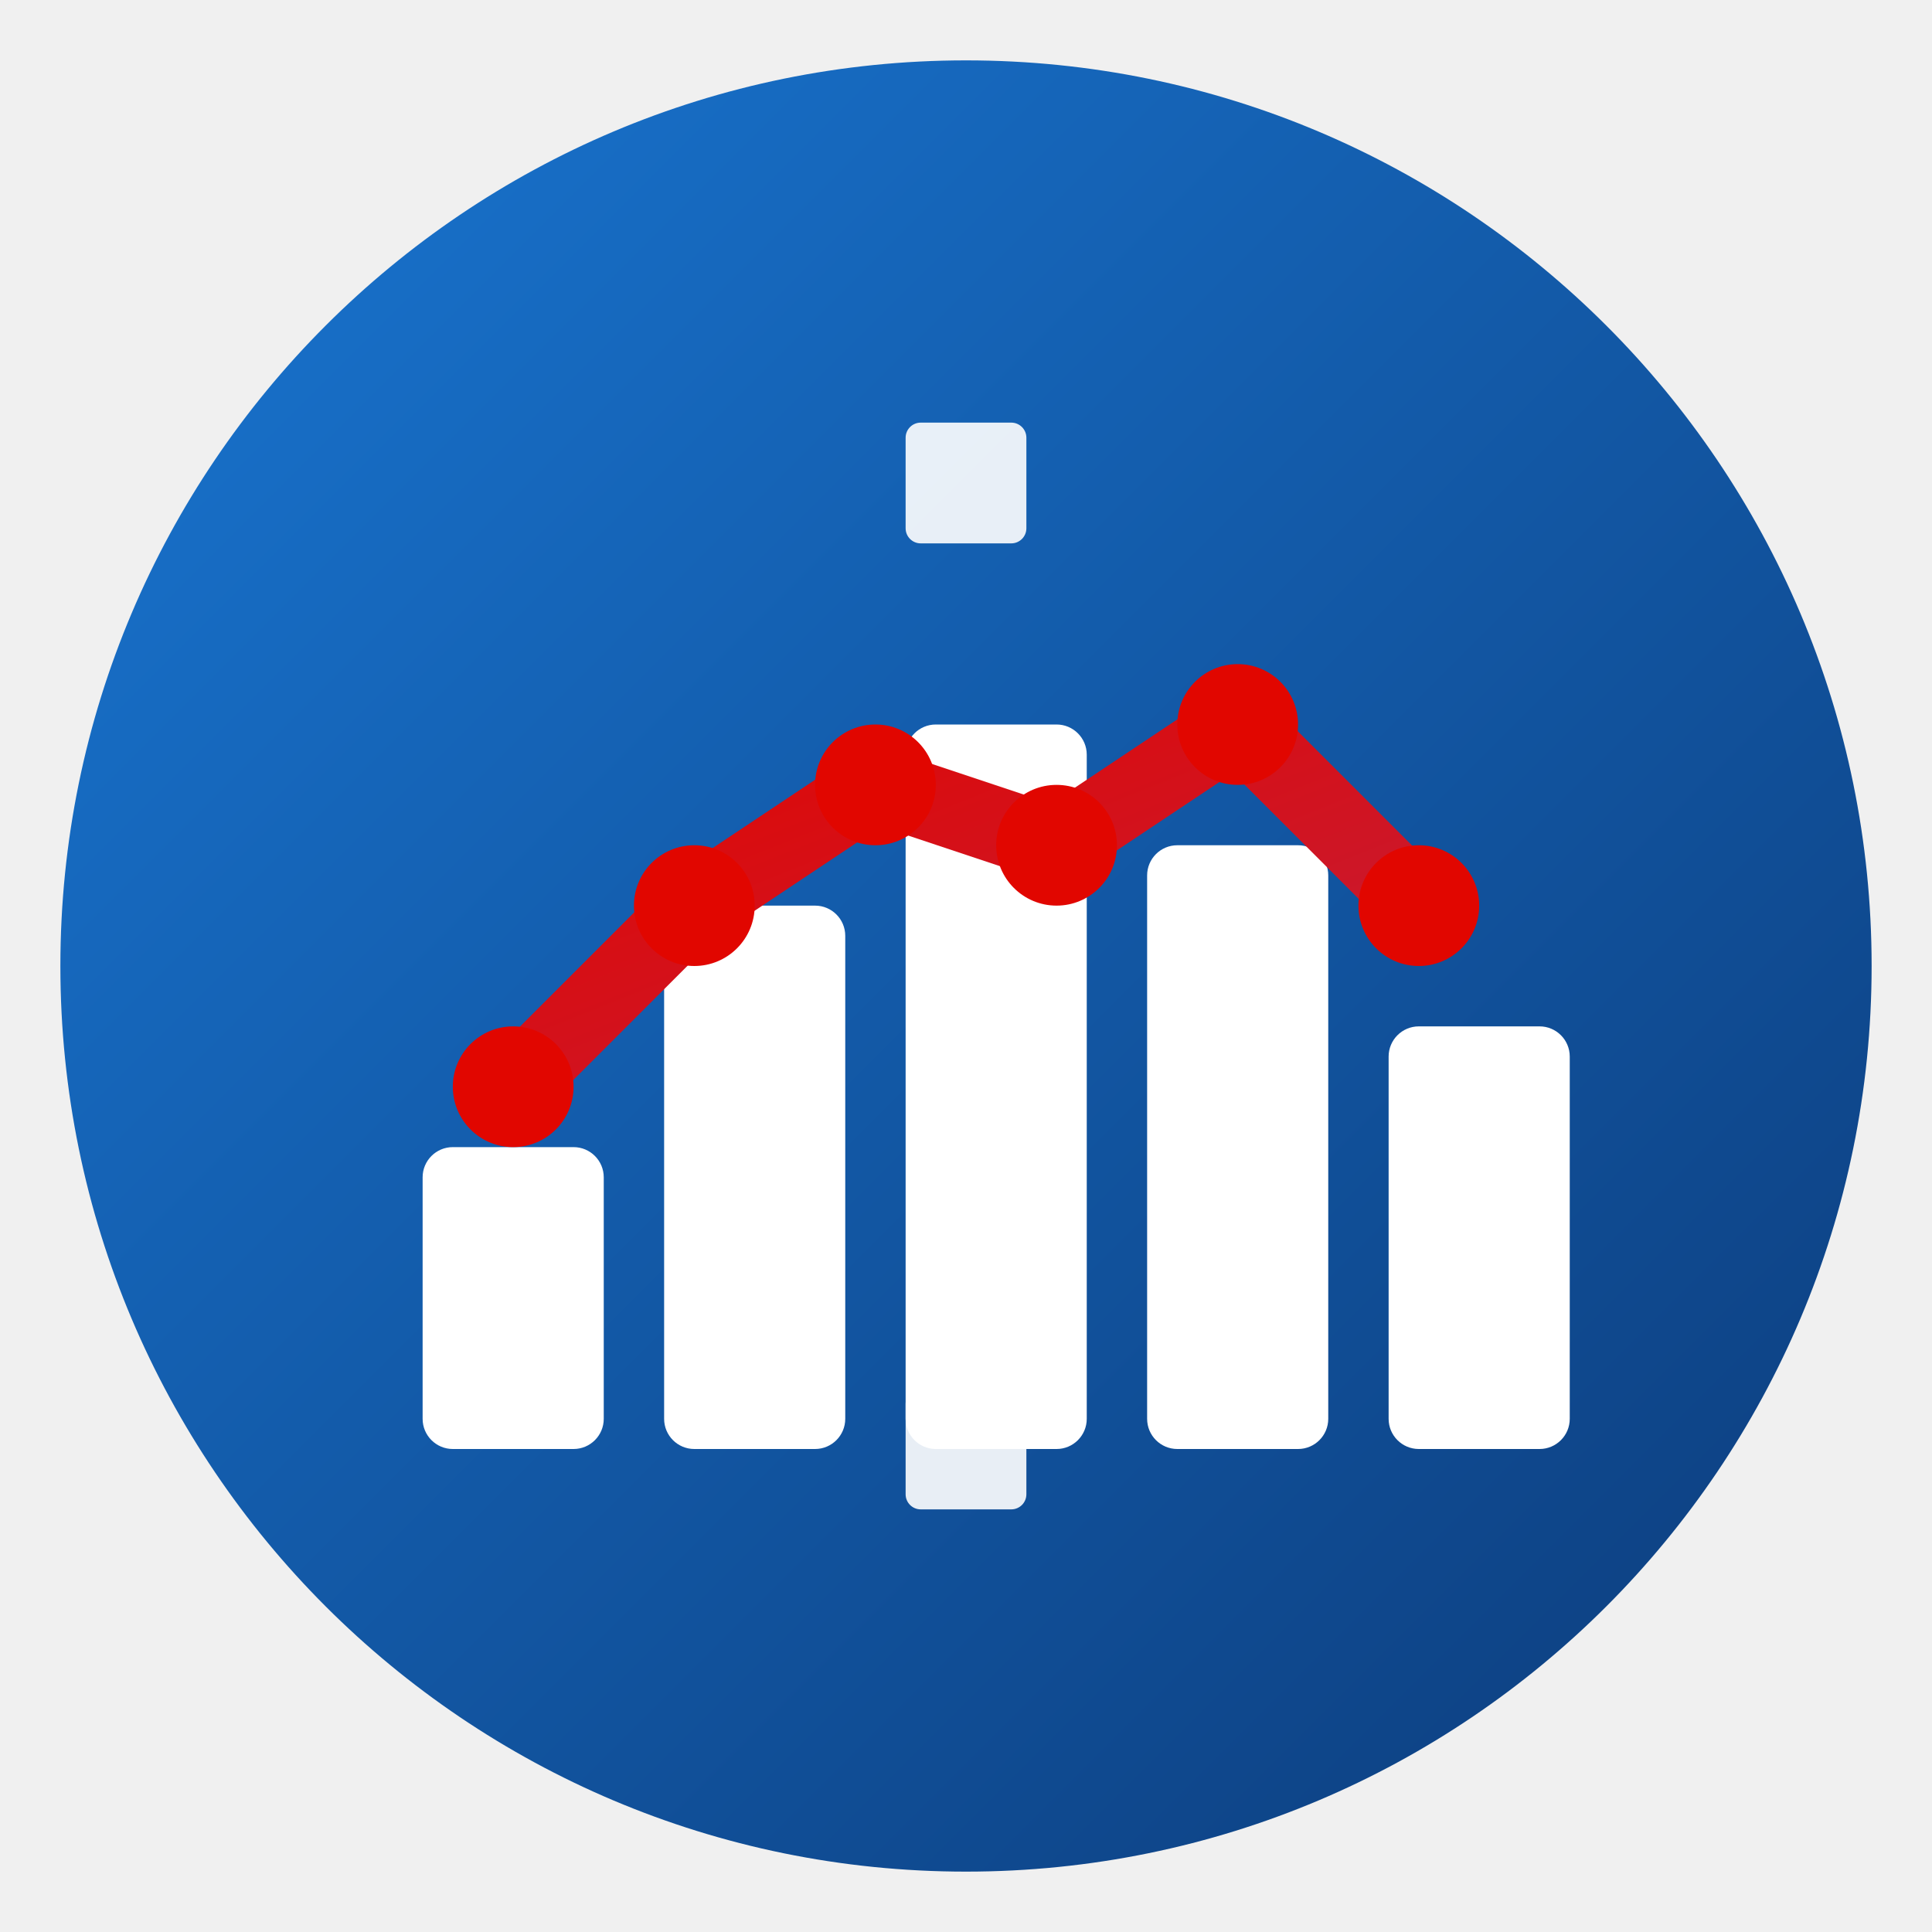
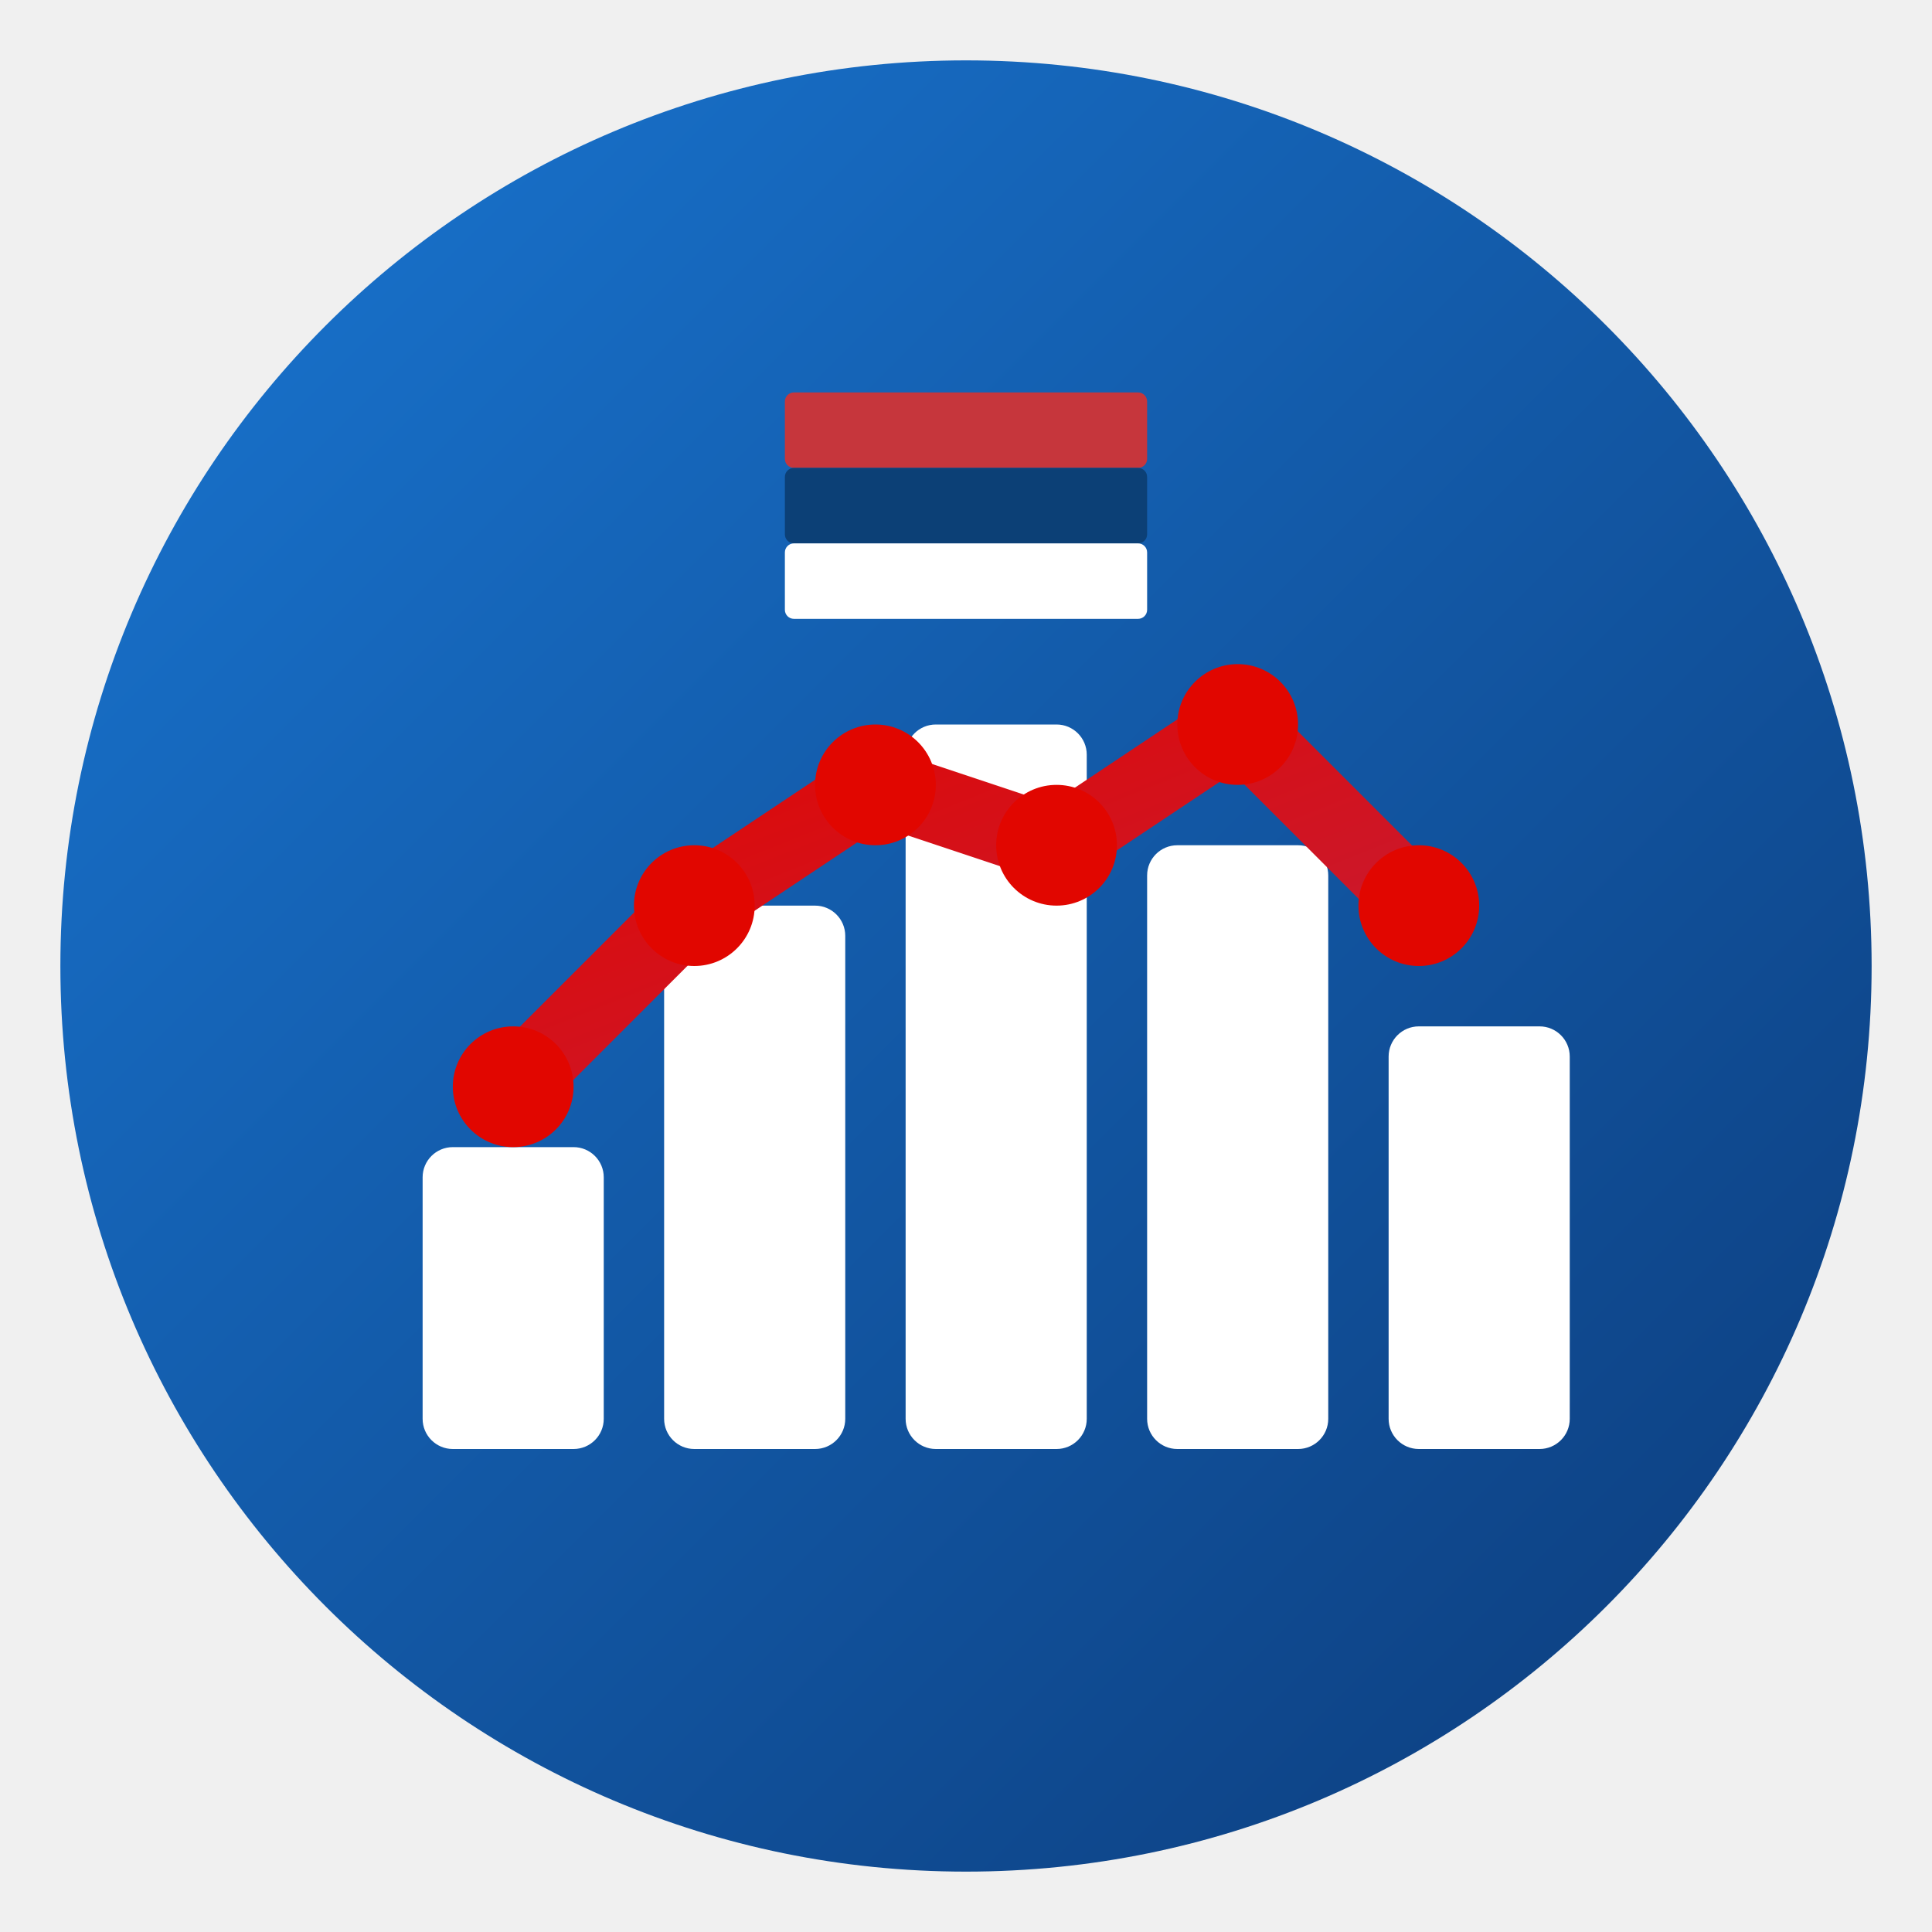
<svg xmlns="http://www.w3.org/2000/svg" width="64" height="64" viewBox="0 0 64 64">
  <defs>
    <linearGradient id="blueGradient" x1="0%" y1="0%" x2="100%" y2="100%">
      <stop offset="0%" style="stop-color:#1976d2;stop-opacity:1" />
      <stop offset="100%" style="stop-color:#0C3B7A;stop-opacity:1" />
    </linearGradient>
    <linearGradient id="redGradient" x1="0%" y1="0%" x2="100%" y2="100%">
      <stop offset="0%" style="stop-color:#E10600;stop-opacity:1" />
      <stop offset="100%" style="stop-color:#C41E3A;stop-opacity:1" />
    </linearGradient>
  </defs>
  <circle cx="32" cy="32" r="30" fill="url(#blueGradient)" />
  <rect x="14" y="38" width="6" height="10" fill="#ffffff" rx="1" />
  <rect x="22" y="30" width="6" height="18" fill="#ffffff" rx="1" />
  <rect x="30" y="24" width="6" height="24" fill="#ffffff" rx="1" />
  <rect x="38" y="28" width="6" height="20" fill="#ffffff" rx="1" />
  <rect x="46" y="34" width="6" height="14" fill="#ffffff" rx="1" />
  <polyline points="17,36 23,30 29,26 35,28 41,24 47,30" fill="none" stroke="url(#redGradient)" stroke-width="2.5" stroke-linecap="round" stroke-linejoin="round" />
  <circle cx="17" cy="36" r="2" fill="#E10600" />
  <circle cx="23" cy="30" r="2" fill="#E10600" />
  <circle cx="29" cy="26" r="2" fill="#E10600" />
  <circle cx="35" cy="28" r="2" fill="#E10600" />
  <circle cx="41" cy="24" r="2" fill="#E10600" />
  <circle cx="47" cy="30" r="2" fill="#E10600" />
-   <rect x="30" y="14" width="4" height="4" fill="#ffffff" opacity="0.9" rx="0.5" />
-   <rect x="30" y="46" width="4" height="4" fill="#ffffff" opacity="0.9" rx="0.5" />
+   <rect x="26" y="13" width="12" height="2.5" fill="#C6363C" opacity="1" rx="0.3" />
+   <rect x="26" y="15.5" width="12" height="2.5" fill="#0C4076" opacity="1" rx="0.3" />
+   <rect x="26" y="18" width="12" height="2.5" fill="#ffffff" opacity="1" rx="0.3" />
</svg>
